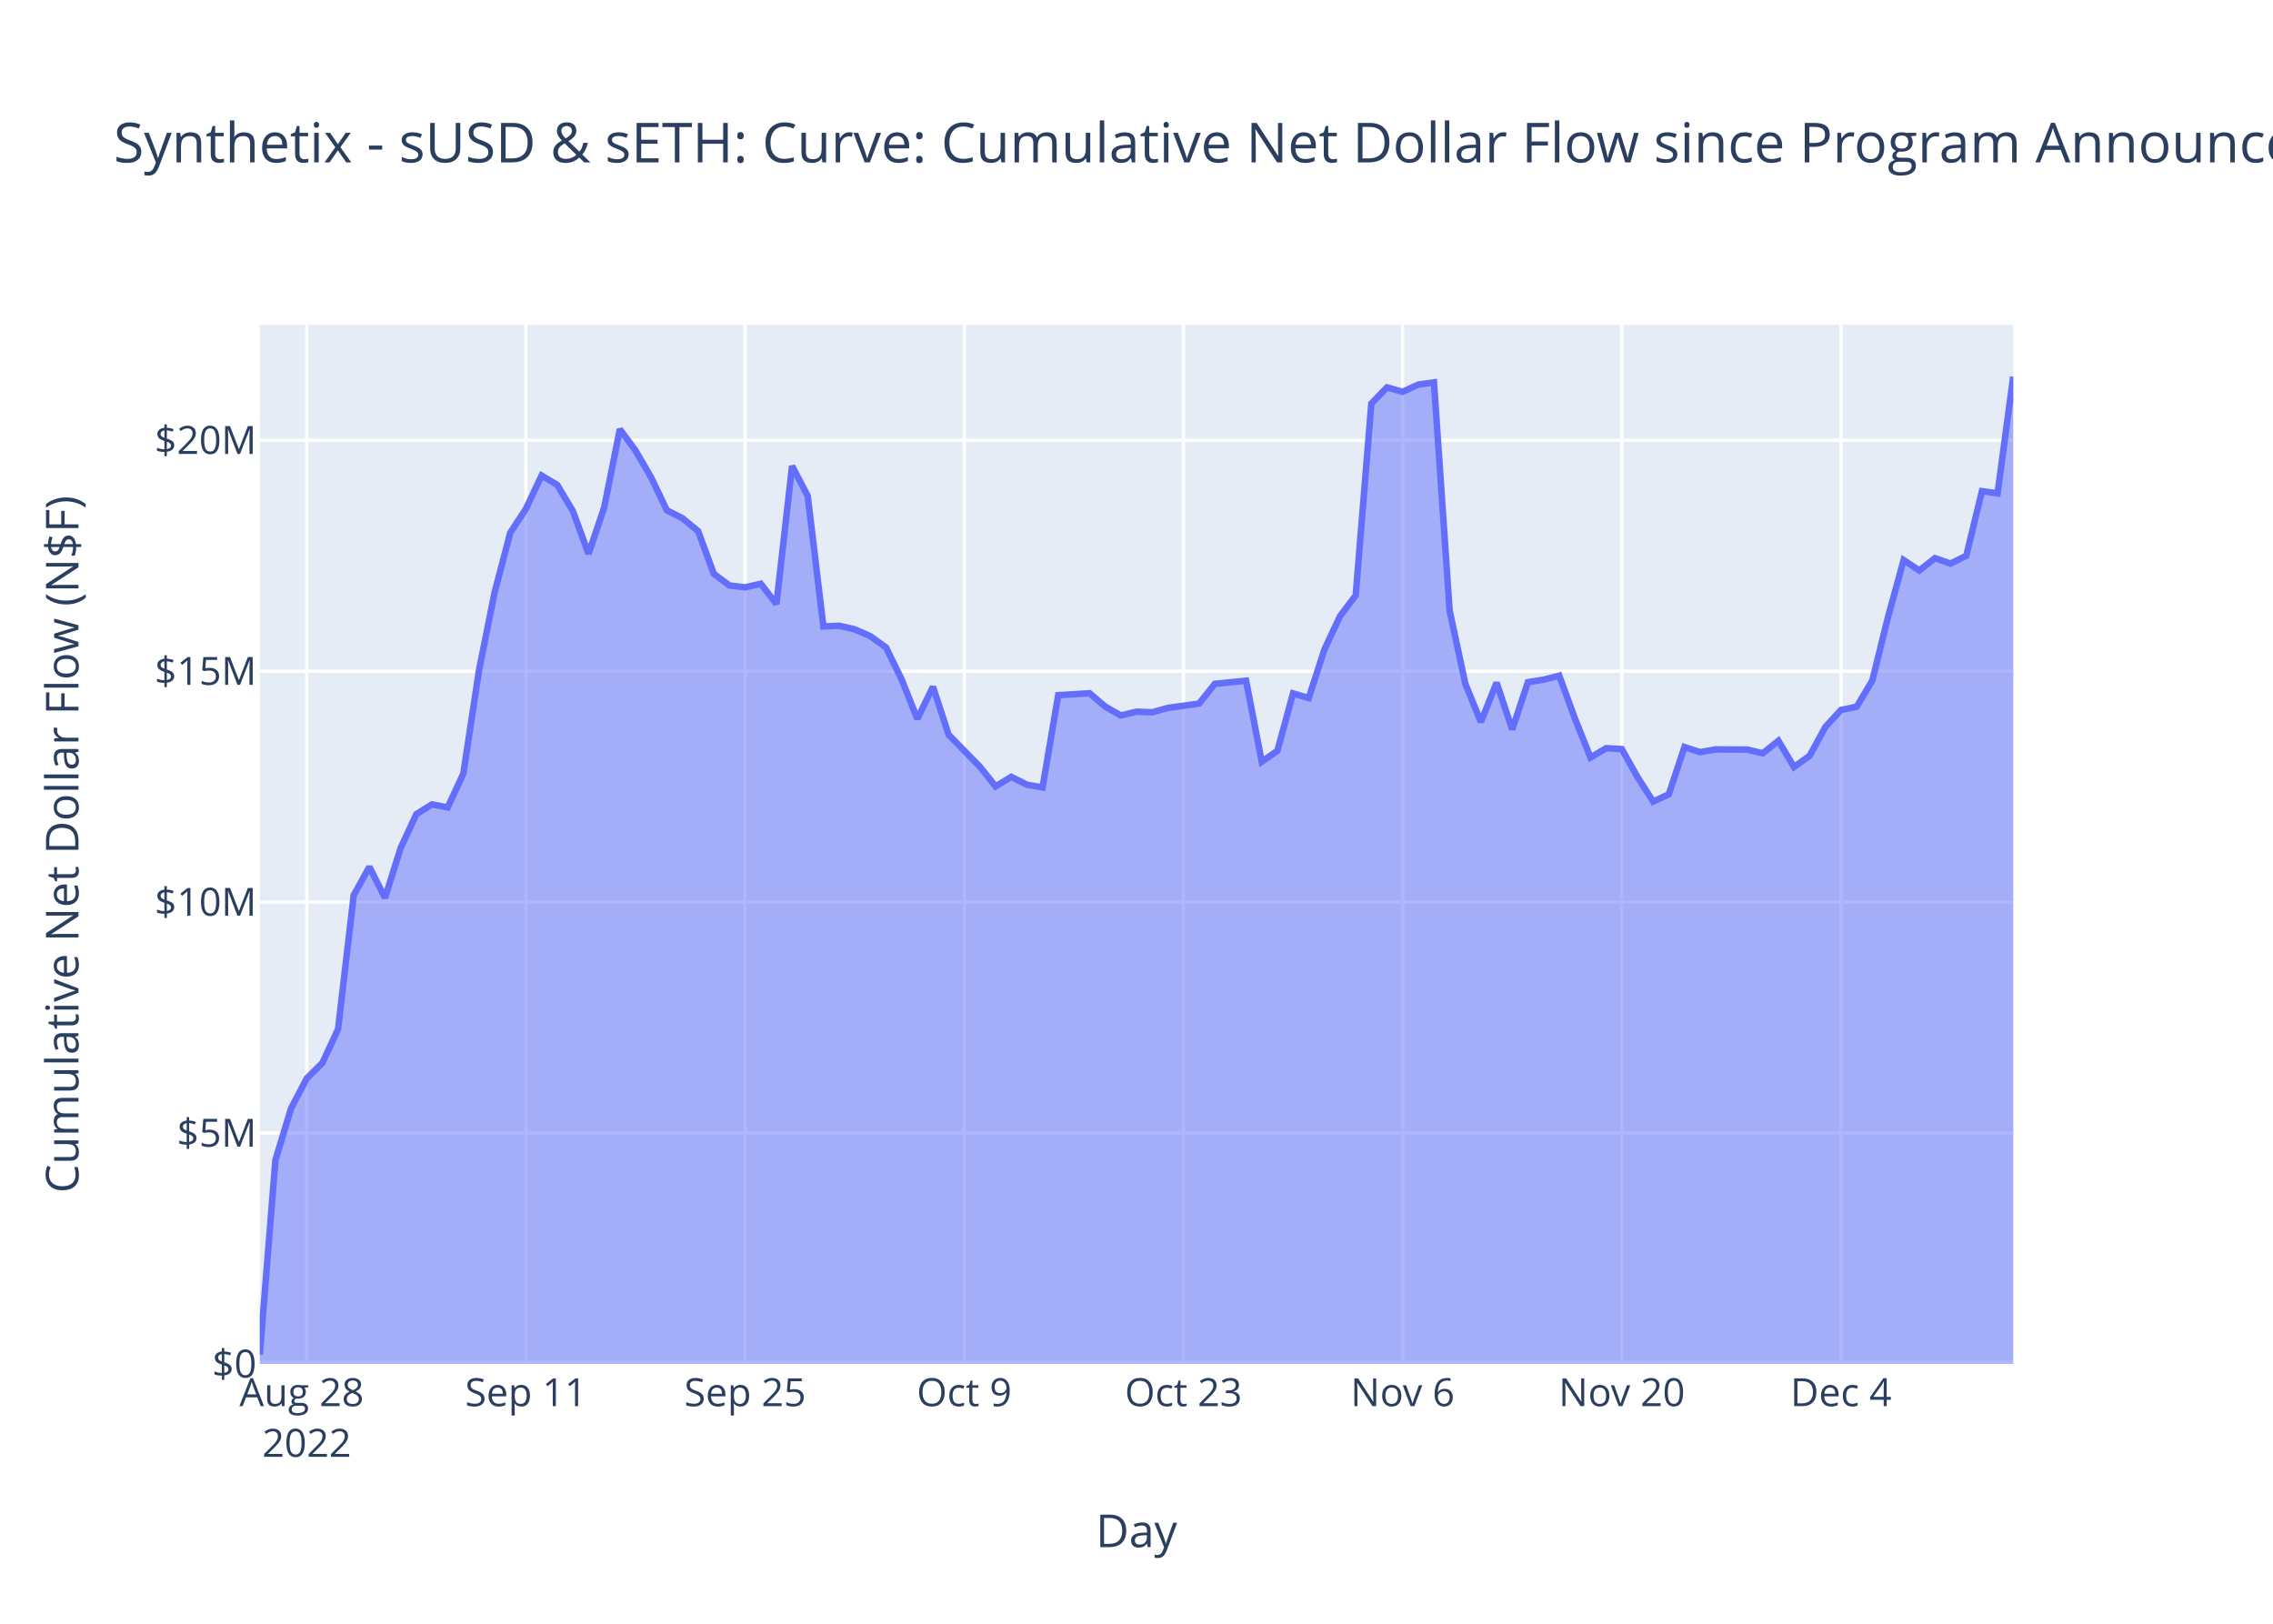
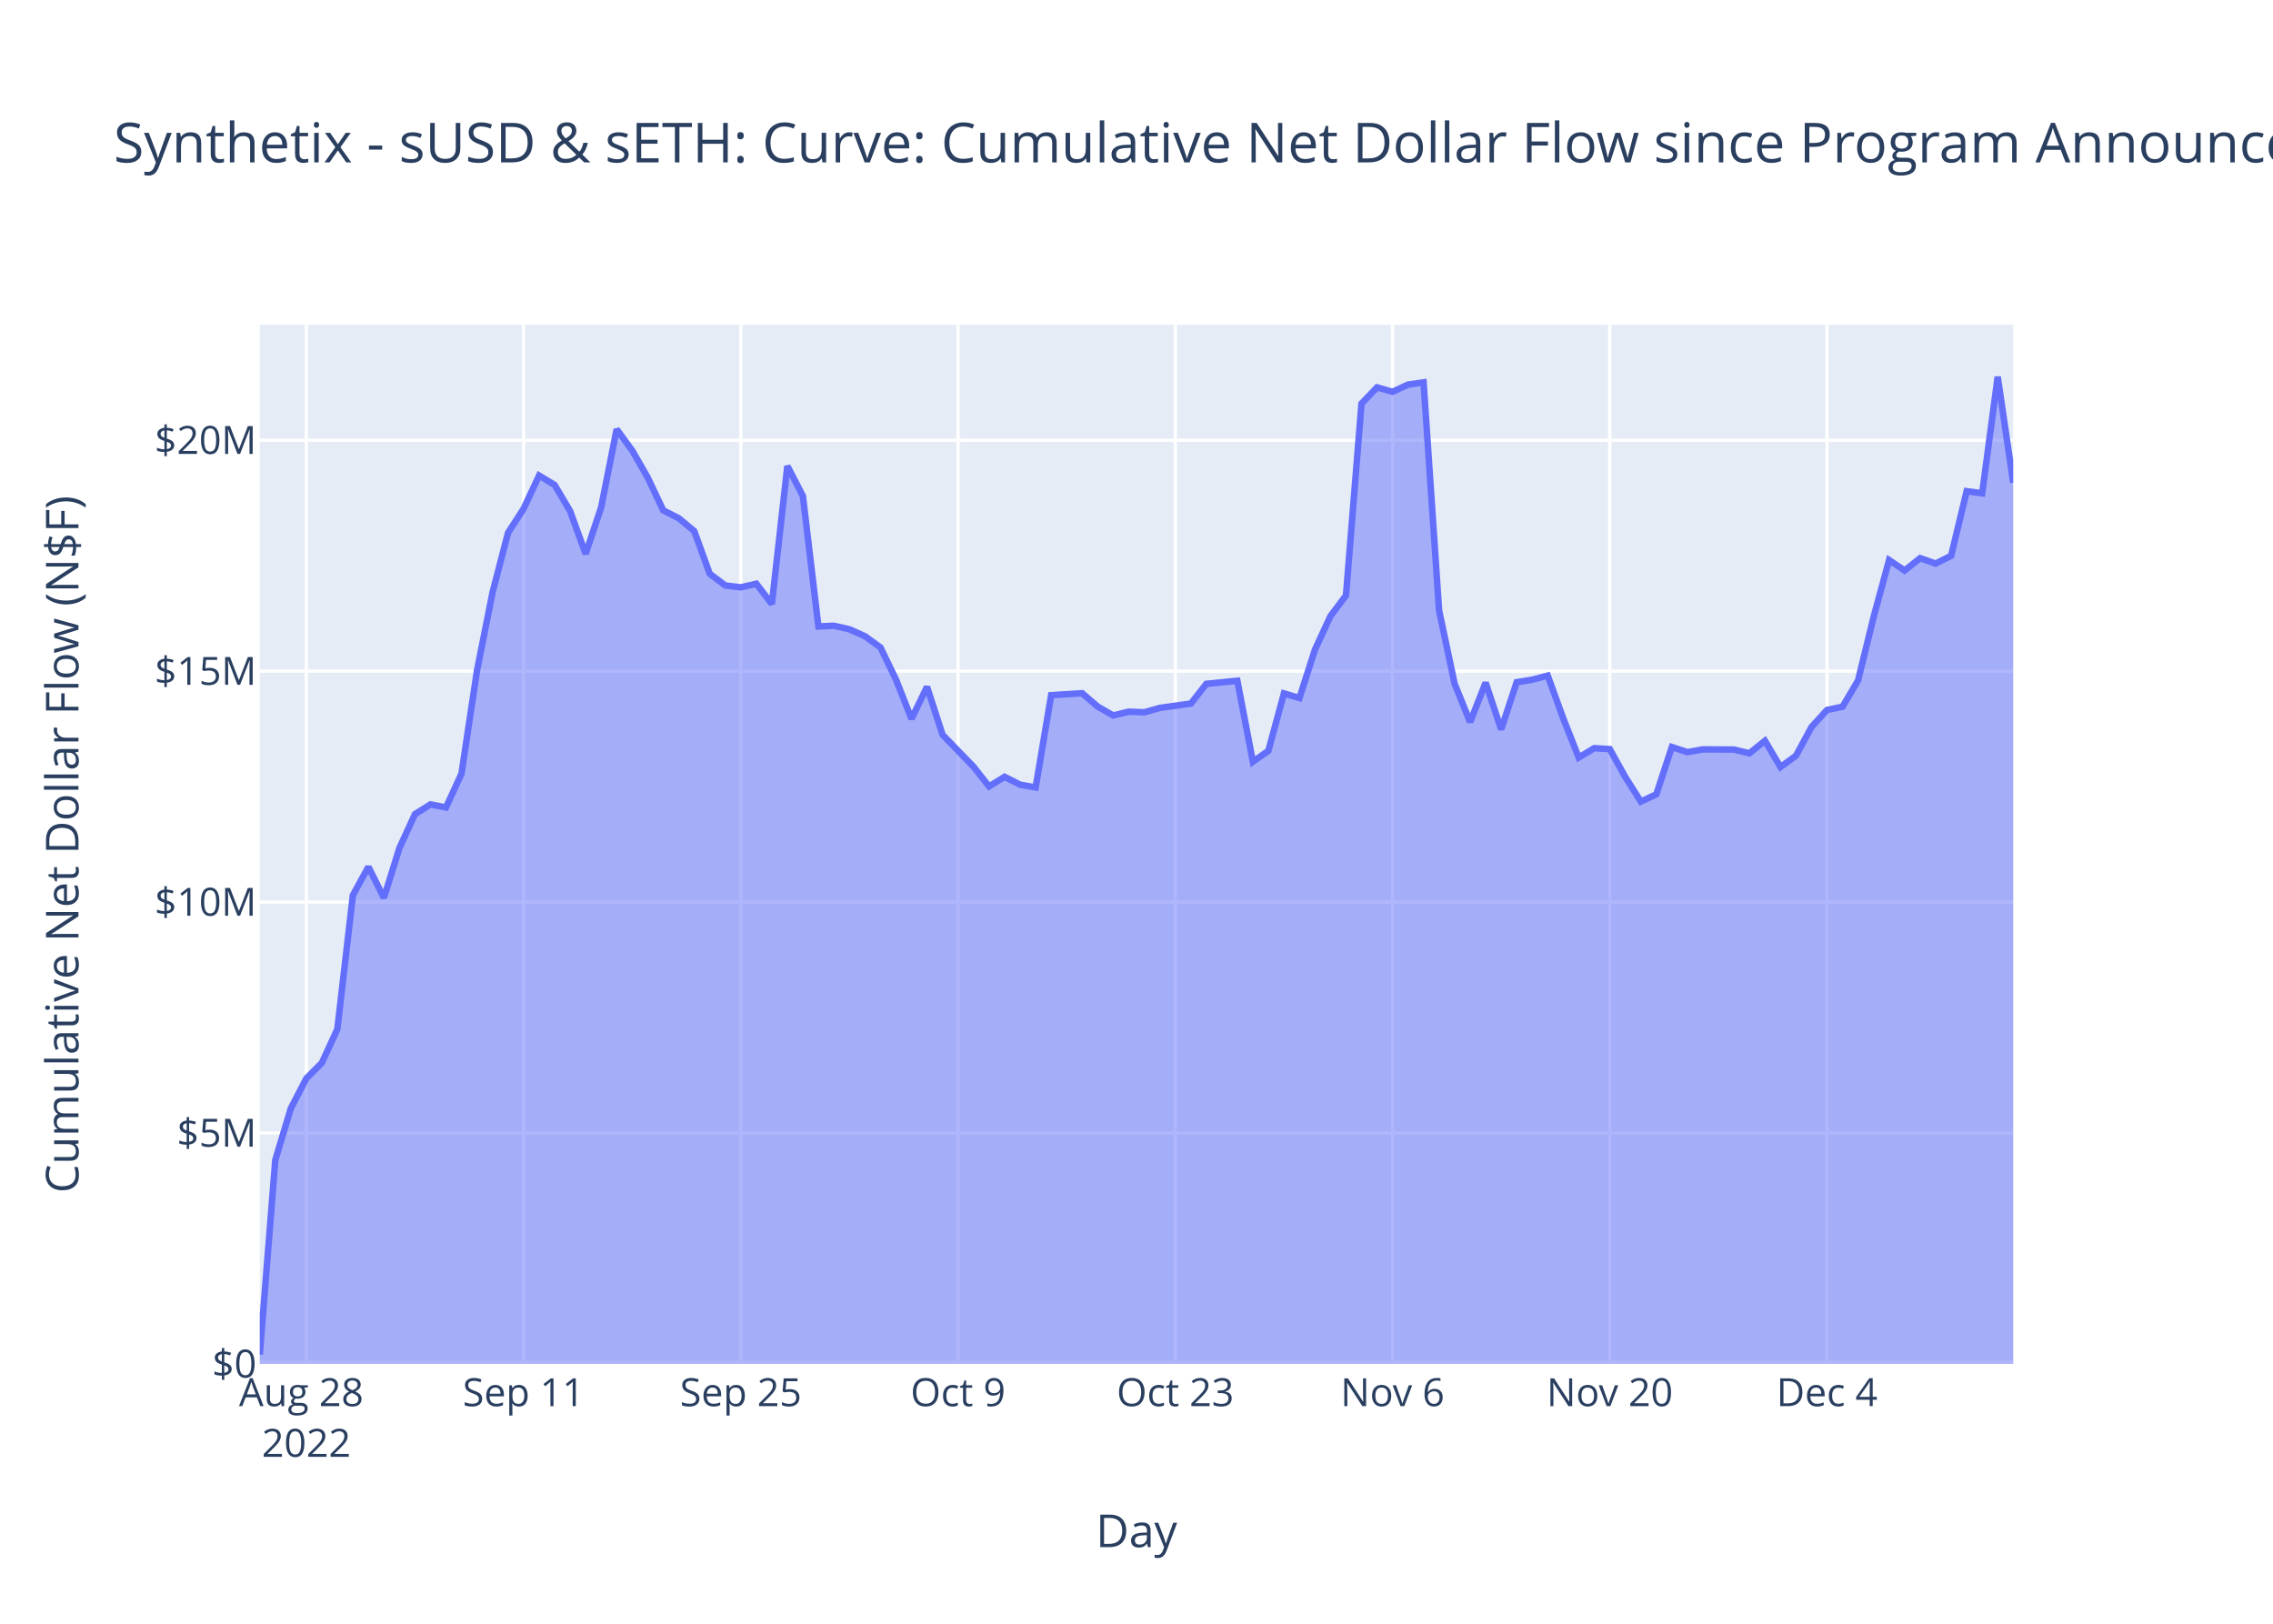
<svg xmlns="http://www.w3.org/2000/svg" class="main-svg" width="700" height="500" style="" viewBox="0 0 700 500">
  <rect x="0" y="0" width="700" height="500" style="fill: rgb(255, 255, 255); fill-opacity: 1;" />
-   <defs id="defs-0264d3">
+   <defs id="defs-e83e04">
    <g class="clips">
-       <clipPath id="clip0264d3xyplot" class="plotclip">
+       <clipPath id="clipe83e04xyplot" class="plotclip">
        <rect width="540" height="320" />
      </clipPath>
-       <clipPath class="axesclip" id="clip0264d3x">
+       <clipPath class="axesclip" id="clipe83e04x">
        <rect x="80" y="0" width="540" height="500" />
      </clipPath>
-       <clipPath class="axesclip" id="clip0264d3y">
+       <clipPath class="axesclip" id="clipe83e04y">
        <rect x="0" y="100" width="700" height="320" />
      </clipPath>
-       <clipPath class="axesclip" id="clip0264d3xy">
+       <clipPath class="axesclip" id="clipe83e04xy">
        <rect x="80" y="100" width="540" height="320" />
      </clipPath>
    </g>
    <g class="gradients" />
    <g class="patterns" />
  </defs>
  <g class="bglayer">
    <rect class="bg" x="80" y="100" width="540" height="320" style="fill: rgb(229, 236, 246); fill-opacity: 1; stroke-width: 0;" />
  </g>
  <g class="layer-below">
    <g class="imagelayer" />
    <g class="shapelayer" />
  </g>
  <g class="cartesianlayer">
    <g class="subplot xy">
      <g class="layer-subplot">
        <g class="shapelayer" />
        <g class="imagelayer" />
      </g>
      <g class="minor-gridlayer">
        <g class="x" />
        <g class="y" />
      </g>
      <g class="gridlayer">
        <g class="x">
-           <path class="xgrid crisp" transform="translate(94.46,0)" d="M0,100v320" style="stroke: rgb(255, 255, 255); stroke-opacity: 1; stroke-width: 1px;" />
-           <path class="xgrid crisp" transform="translate(161.96,0)" d="M0,100v320" style="stroke: rgb(255, 255, 255); stroke-opacity: 1; stroke-width: 1px;" />
-           <path class="xgrid crisp" transform="translate(229.46,0)" d="M0,100v320" style="stroke: rgb(255, 255, 255); stroke-opacity: 1; stroke-width: 1px;" />
-           <path class="xgrid crisp" transform="translate(296.96,0)" d="M0,100v320" style="stroke: rgb(255, 255, 255); stroke-opacity: 1; stroke-width: 1px;" />
-           <path class="xgrid crisp" transform="translate(364.46,0)" d="M0,100v320" style="stroke: rgb(255, 255, 255); stroke-opacity: 1; stroke-width: 1px;" />
-           <path class="xgrid crisp" transform="translate(431.96,0)" d="M0,100v320" style="stroke: rgb(255, 255, 255); stroke-opacity: 1; stroke-width: 1px;" />
-           <path class="xgrid crisp" transform="translate(499.46,0)" d="M0,100v320" style="stroke: rgb(255, 255, 255); stroke-opacity: 1; stroke-width: 1px;" />
-           <path class="xgrid crisp" transform="translate(566.96,0)" d="M0,100v320" style="stroke: rgb(255, 255, 255); stroke-opacity: 1; stroke-width: 1px;" />
+           <path class="xgrid crisp" transform="translate(94.34,0)" d="M0,100v320" style="stroke: rgb(255, 255, 255); stroke-opacity: 1; stroke-width: 1px;" />
+           <path class="xgrid crisp" transform="translate(161.24,0)" d="M0,100v320" style="stroke: rgb(255, 255, 255); stroke-opacity: 1; stroke-width: 1px;" />
+           <path class="xgrid crisp" transform="translate(228.14,0)" d="M0,100v320" style="stroke: rgb(255, 255, 255); stroke-opacity: 1; stroke-width: 1px;" />
+           <path class="xgrid crisp" transform="translate(295.04,0)" d="M0,100v320" style="stroke: rgb(255, 255, 255); stroke-opacity: 1; stroke-width: 1px;" />
+           <path class="xgrid crisp" transform="translate(361.95,0)" d="M0,100v320" style="stroke: rgb(255, 255, 255); stroke-opacity: 1; stroke-width: 1px;" />
+           <path class="xgrid crisp" transform="translate(428.85,0)" d="M0,100v320" style="stroke: rgb(255, 255, 255); stroke-opacity: 1; stroke-width: 1px;" />
+           <path class="xgrid crisp" transform="translate(495.75,0)" d="M0,100v320" style="stroke: rgb(255, 255, 255); stroke-opacity: 1; stroke-width: 1px;" />
+           <path class="xgrid crisp" transform="translate(562.65,0)" d="M0,100v320" style="stroke: rgb(255, 255, 255); stroke-opacity: 1; stroke-width: 1px;" />
        </g>
        <g class="y">
          <path class="ygrid crisp" transform="translate(0,348.89)" d="M80,0h540" style="stroke: rgb(255, 255, 255); stroke-opacity: 1; stroke-width: 1px;" />
          <path class="ygrid crisp" transform="translate(0,277.78)" d="M80,0h540" style="stroke: rgb(255, 255, 255); stroke-opacity: 1; stroke-width: 1px;" />
          <path class="ygrid crisp" transform="translate(0,206.68)" d="M80,0h540" style="stroke: rgb(255, 255, 255); stroke-opacity: 1; stroke-width: 1px;" />
          <path class="ygrid crisp" transform="translate(0,135.57)" d="M80,0h540" style="stroke: rgb(255, 255, 255); stroke-opacity: 1; stroke-width: 1px;" />
        </g>
      </g>
      <g class="zerolinelayer">
        <path class="yzl zl crisp" transform="translate(0,420)" d="M80,0h540" style="stroke: rgb(255, 255, 255); stroke-opacity: 1; stroke-width: 2px;" />
      </g>
      <path class="xlines-below" />
      <path class="ylines-below" />
      <g class="overlines-below" />
      <g class="xaxislayer-below" />
      <g class="yaxislayer-below" />
      <g class="overaxes-below" />
-       <g class="plot" transform="translate(80,100)" clip-path="url(#clip0264d3xyplot)">
+       <g class="plot" transform="translate(80,100)" clip-path="url(#clipe83e04xyplot)">
        <g class="scatterlayer mlayer">
-           <g class="trace scatter trace83f65d" style="stroke-miterlimit: 2;">
+           <g class="trace scatter trace29c216" style="stroke-miterlimit: 2;">
            <g class="fills">
              <g>
-                 <path class="js-fill" d="M540,320L0,320L0,317.12L4.82,257.22L9.64,241.31L14.46,232.08L19.29,227.29L24.11,216.91L28.93,175.67L33.75,166.94L38.57,176.47L43.39,161.12L48.21,150.71L53.04,147.7L57.86,148.63L62.68,138.25L67.5,106.49L72.32,82.44L77.14,64.05L81.96,56.67L86.79,46.44L91.61,49.32L96.43,57.38L101.25,70.54L106.07,56.25L110.89,32.17L115.71,38.73L120.54,47.04L125.36,57.14L130.18,59.58L135,63.55L139.82,76.69L144.64,80.28L149.46,80.86L154.29,79.75L159.11,86L163.93,43.5L168.75,52.73L173.57,92.9L178.39,92.69L183.21,93.78L188.04,95.91L192.86,99.37L197.68,109.24L202.5,121.36L207.32,111.49L212.14,126.25L221.79,136.11L226.61,142.16L231.43,139.21L236.25,141.63L241.07,142.47L245.89,114.06L255.54,113.47L260.36,117.57L265.18,120.32L270,119.14L274.82,119.34L279.64,117.99L289.29,116.65L294.11,110.58L303.75,109.62L308.57,134.56L313.39,131.18L318.21,113.52L323.04,114.94L327.86,100.03L332.68,89.73L337.5,83.35L342.32,24.28L347.14,19.29L351.96,20.65L356.79,18.42L361.61,17.74L366.43,88L371.25,110.53L376.07,122.34L380.89,110.21L385.71,124.61L390.54,110.07L395.36,109.3L400.18,108.04L405,121.21L409.82,133.26L414.64,130.39L419.46,130.67L424.29,139.27L429.11,146.82L433.93,144.59L438.75,130.04L443.57,131.6L448.39,130.76L453.21,130.79L458.04,130.81L462.86,131.96L467.68,128.11L472.5,136.19L477.32,132.7L482.14,123.86L486.96,118.62L491.79,117.62L496.61,109.55L501.43,90.04L506.25,72.46L511.07,75.67L515.89,71.87L520.71,73.54L525.54,71.13L530.36,51.25L535.18,51.9L540,16" style="fill: rgb(99, 110, 250); fill-opacity: 0.5; stroke-width: 0;" />
+                 <path class="js-fill" d="M540,320L0,320L0,317.12L4.78,257.22L9.56,241.31L14.34,232.08L19.12,227.29L23.89,216.91L28.67,175.67L33.45,166.94L38.23,176.47L43.01,161.12L47.79,150.71L52.57,147.7L57.35,148.63L62.12,138.25L66.9,106.49L71.68,82.44L76.46,64.05L81.24,56.67L86.02,46.44L90.8,49.32L95.58,57.38L100.35,70.54L105.13,56.25L109.91,32.17L114.69,38.73L119.47,47.04L124.25,57.14L129.03,59.58L133.81,63.55L138.58,76.69L143.36,80.28L148.14,80.86L152.92,79.75L157.7,86L162.48,43.5L167.26,52.73L172.04,92.9L176.81,92.69L181.59,93.78L186.37,95.91L191.15,99.37L195.93,109.24L200.71,121.36L205.49,111.49L210.27,126.25L219.82,136.11L224.6,142.16L229.38,139.21L234.16,141.63L238.94,142.47L243.72,114.06L253.27,113.47L258.05,117.57L262.83,120.32L267.61,119.14L272.39,119.34L277.17,117.99L286.73,116.65L291.5,110.58L301.06,109.62L305.84,134.56L310.62,131.18L315.4,113.52L320.18,114.94L324.96,100.03L329.73,89.73L334.51,83.35L339.29,24.28L344.07,19.29L348.85,20.65L353.63,18.42L358.41,17.74L363.19,88L367.96,110.53L372.74,122.34L377.52,110.21L382.3,124.61L387.08,110.07L391.86,109.3L396.64,108.04L401.42,121.21L406.19,133.26L410.97,130.39L415.75,130.67L420.53,139.27L425.31,146.82L430.09,144.59L434.87,130.04L439.65,131.6L444.42,130.76L449.2,130.79L453.98,130.81L458.76,131.96L463.54,128.11L468.32,136.19L473.1,132.7L477.88,123.86L482.65,118.62L487.43,117.62L492.21,109.55L496.99,90.04L501.77,72.46L506.55,75.67L511.33,71.87L516.11,73.54L520.88,71.13L525.66,51.25L530.44,51.9L535.22,16L540,48.65" style="fill: rgb(99, 110, 250); fill-opacity: 0.5; stroke-width: 0;" />
              </g>
            </g>
            <g class="errorbars" />
            <g class="lines">
-               <path class="js-line" d="M0,317.12L4.82,257.22L9.64,241.31L14.46,232.08L19.29,227.29L24.11,216.91L28.93,175.67L33.75,166.94L38.57,176.47L43.39,161.12L48.21,150.71L53.04,147.7L57.86,148.63L62.68,138.25L67.5,106.49L72.32,82.44L77.14,64.05L81.96,56.67L86.79,46.44L91.61,49.32L96.43,57.38L101.25,70.54L106.07,56.25L110.89,32.17L115.71,38.73L120.54,47.04L125.36,57.14L130.18,59.58L135,63.55L139.82,76.69L144.64,80.28L149.46,80.86L154.29,79.75L159.11,86L163.93,43.5L168.75,52.73L173.57,92.9L178.39,92.69L183.21,93.78L188.04,95.91L192.86,99.37L197.68,109.24L202.5,121.36L207.32,111.49L212.14,126.25L221.79,136.11L226.61,142.16L231.43,139.21L236.25,141.63L241.07,142.47L245.89,114.06L255.54,113.47L260.36,117.57L265.18,120.32L270,119.14L274.82,119.34L279.64,117.99L289.29,116.65L294.11,110.58L303.75,109.62L308.57,134.56L313.39,131.18L318.21,113.52L323.04,114.94L327.86,100.03L332.68,89.73L337.5,83.35L342.32,24.28L347.14,19.29L351.96,20.65L356.79,18.42L361.61,17.74L366.43,88L371.25,110.53L376.07,122.34L380.89,110.21L385.71,124.61L390.54,110.07L395.36,109.3L400.18,108.04L405,121.21L409.82,133.26L414.64,130.39L419.46,130.67L424.29,139.27L429.11,146.82L433.93,144.59L438.75,130.04L443.57,131.6L448.39,130.76L453.21,130.79L458.04,130.81L462.86,131.96L467.68,128.11L472.5,136.19L477.32,132.7L482.14,123.86L486.96,118.62L491.79,117.62L496.61,109.55L501.43,90.04L506.25,72.46L511.07,75.67L515.89,71.87L520.71,73.54L525.54,71.13L530.36,51.25L535.18,51.9L540,16" style="vector-effect: non-scaling-stroke; fill: none; stroke: rgb(99, 110, 250); stroke-opacity: 1; stroke-width: 2px; opacity: 1;" />
+               <path class="js-line" d="M0,317.12L4.78,257.22L9.56,241.31L14.34,232.08L19.12,227.29L23.89,216.91L28.67,175.67L33.45,166.94L38.23,176.47L43.01,161.12L47.79,150.71L52.57,147.7L57.35,148.63L62.12,138.25L66.9,106.49L71.68,82.44L76.46,64.05L81.24,56.67L86.02,46.44L90.8,49.32L95.58,57.38L100.35,70.54L105.13,56.25L109.91,32.17L114.69,38.73L119.47,47.04L124.25,57.14L129.03,59.58L133.81,63.55L138.58,76.69L143.36,80.28L148.14,80.86L152.92,79.75L157.7,86L162.48,43.5L167.26,52.73L172.04,92.9L176.81,92.69L181.59,93.78L186.37,95.91L191.15,99.37L195.93,109.24L200.71,121.36L205.49,111.49L210.27,126.25L219.82,136.11L224.6,142.16L229.38,139.21L234.16,141.63L238.94,142.47L243.72,114.06L253.27,113.47L258.05,117.57L262.83,120.32L267.61,119.14L272.39,119.34L277.17,117.99L286.73,116.65L291.5,110.58L301.06,109.62L305.84,134.56L310.62,131.18L315.4,113.52L320.18,114.94L324.96,100.03L329.73,89.73L334.51,83.35L339.29,24.28L344.07,19.29L348.85,20.65L353.63,18.42L358.41,17.74L363.19,88L367.96,110.53L372.74,122.34L377.52,110.21L382.3,124.61L387.08,110.07L391.86,109.3L396.64,108.04L401.42,121.21L406.19,133.26L410.97,130.39L415.75,130.67L420.53,139.27L425.31,146.82L430.09,144.59L434.87,130.04L439.65,131.6L444.42,130.76L449.2,130.79L453.98,130.81L458.76,131.96L463.54,128.11L468.32,136.19L473.1,132.7L477.88,123.86L482.65,118.62L487.43,117.62L492.21,109.55L496.99,90.04L501.77,72.46L506.55,75.67L511.33,71.87L516.11,73.54L520.88,71.13L525.66,51.25L530.44,51.9L535.22,16L540,48.65" style="vector-effect: non-scaling-stroke; fill: none; stroke: rgb(99, 110, 250); stroke-opacity: 1; stroke-width: 2px; opacity: 1;" />
            </g>
            <g class="points" />
            <g class="text" />
          </g>
        </g>
      </g>
      <g class="overplot" />
      <path class="xlines-above crisp" d="M0,0" style="fill: none;" />
      <path class="ylines-above crisp" d="M0,0" style="fill: none;" />
      <g class="overlines-above" />
      <g class="xaxislayer-above">
        <g class="xtick">
-           <text text-anchor="middle" x="0" y="433" transform="translate(94.46,0)" style="font-family: 'Open Sans', verdana, arial, sans-serif; font-size: 12px; fill: rgb(42, 63, 95); fill-opacity: 1; white-space: pre; opacity: 1;">
+           <text text-anchor="middle" x="0" y="433" transform="translate(94.34,0)" style="font-family: 'Open Sans', verdana, arial, sans-serif; font-size: 12px; fill: rgb(42, 63, 95); fill-opacity: 1; white-space: pre; opacity: 1;">
            <tspan class="line" dy="0em" x="0" y="433">Aug 28</tspan>
            <tspan class="line" dy="1.3em" x="0" y="433">2022</tspan>
          </text>
        </g>
        <g class="xtick">
-           <text text-anchor="middle" x="0" y="433" style="font-family: 'Open Sans', verdana, arial, sans-serif; font-size: 12px; fill: rgb(42, 63, 95); fill-opacity: 1; white-space: pre; opacity: 1;" transform="translate(161.96,0)">Sep 11</text>
+           <text text-anchor="middle" x="0" y="433" style="font-family: 'Open Sans', verdana, arial, sans-serif; font-size: 12px; fill: rgb(42, 63, 95); fill-opacity: 1; white-space: pre; opacity: 1;" transform="translate(161.24,0)">Sep 11</text>
        </g>
        <g class="xtick">
-           <text text-anchor="middle" x="0" y="433" style="font-family: 'Open Sans', verdana, arial, sans-serif; font-size: 12px; fill: rgb(42, 63, 95); fill-opacity: 1; white-space: pre; opacity: 1;" transform="translate(229.46,0)">Sep 25</text>
+           <text text-anchor="middle" x="0" y="433" style="font-family: 'Open Sans', verdana, arial, sans-serif; font-size: 12px; fill: rgb(42, 63, 95); fill-opacity: 1; white-space: pre; opacity: 1;" transform="translate(228.14,0)">Sep 25</text>
        </g>
        <g class="xtick">
-           <text text-anchor="middle" x="0" y="433" style="font-family: 'Open Sans', verdana, arial, sans-serif; font-size: 12px; fill: rgb(42, 63, 95); fill-opacity: 1; white-space: pre; opacity: 1;" transform="translate(296.96,0)">Oct 9</text>
+           <text text-anchor="middle" x="0" y="433" style="font-family: 'Open Sans', verdana, arial, sans-serif; font-size: 12px; fill: rgb(42, 63, 95); fill-opacity: 1; white-space: pre; opacity: 1;" transform="translate(295.04,0)">Oct 9</text>
        </g>
        <g class="xtick">
-           <text text-anchor="middle" x="0" y="433" style="font-family: 'Open Sans', verdana, arial, sans-serif; font-size: 12px; fill: rgb(42, 63, 95); fill-opacity: 1; white-space: pre; opacity: 1;" transform="translate(364.46,0)">Oct 23</text>
+           <text text-anchor="middle" x="0" y="433" style="font-family: 'Open Sans', verdana, arial, sans-serif; font-size: 12px; fill: rgb(42, 63, 95); fill-opacity: 1; white-space: pre; opacity: 1;" transform="translate(361.95,0)">Oct 23</text>
        </g>
        <g class="xtick">
-           <text text-anchor="middle" x="0" y="433" style="font-family: 'Open Sans', verdana, arial, sans-serif; font-size: 12px; fill: rgb(42, 63, 95); fill-opacity: 1; white-space: pre; opacity: 1;" transform="translate(431.96,0)">Nov 6</text>
+           <text text-anchor="middle" x="0" y="433" style="font-family: 'Open Sans', verdana, arial, sans-serif; font-size: 12px; fill: rgb(42, 63, 95); fill-opacity: 1; white-space: pre; opacity: 1;" transform="translate(428.85,0)">Nov 6</text>
        </g>
        <g class="xtick">
-           <text text-anchor="middle" x="0" y="433" style="font-family: 'Open Sans', verdana, arial, sans-serif; font-size: 12px; fill: rgb(42, 63, 95); fill-opacity: 1; white-space: pre; opacity: 1;" transform="translate(499.46,0)">Nov 20</text>
+           <text text-anchor="middle" x="0" y="433" style="font-family: 'Open Sans', verdana, arial, sans-serif; font-size: 12px; fill: rgb(42, 63, 95); fill-opacity: 1; white-space: pre; opacity: 1;" transform="translate(495.75,0)">Nov 20</text>
        </g>
        <g class="xtick">
-           <text text-anchor="middle" x="0" y="433" style="font-family: 'Open Sans', verdana, arial, sans-serif; font-size: 12px; fill: rgb(42, 63, 95); fill-opacity: 1; white-space: pre; opacity: 1;" transform="translate(566.96,0)">Dec 4</text>
+           <text text-anchor="middle" x="0" y="433" style="font-family: 'Open Sans', verdana, arial, sans-serif; font-size: 12px; fill: rgb(42, 63, 95); fill-opacity: 1; white-space: pre; opacity: 1;" transform="translate(562.65,0)">Dec 4</text>
        </g>
      </g>
      <g class="yaxislayer-above">
        <g class="ytick">
          <text text-anchor="end" x="79" y="4.2" transform="translate(0,420)" style="font-family: 'Open Sans', verdana, arial, sans-serif; font-size: 12px; fill: rgb(42, 63, 95); fill-opacity: 1; white-space: pre; opacity: 1;">$0</text>
        </g>
        <g class="ytick">
          <text text-anchor="end" x="79" y="4.2" style="font-family: 'Open Sans', verdana, arial, sans-serif; font-size: 12px; fill: rgb(42, 63, 95); fill-opacity: 1; white-space: pre; opacity: 1;" transform="translate(0,348.89)">$5M</text>
        </g>
        <g class="ytick">
          <text text-anchor="end" x="79" y="4.2" style="font-family: 'Open Sans', verdana, arial, sans-serif; font-size: 12px; fill: rgb(42, 63, 95); fill-opacity: 1; white-space: pre; opacity: 1;" transform="translate(0,277.78)">$10M</text>
        </g>
        <g class="ytick">
          <text text-anchor="end" x="79" y="4.2" style="font-family: 'Open Sans', verdana, arial, sans-serif; font-size: 12px; fill: rgb(42, 63, 95); fill-opacity: 1; white-space: pre; opacity: 1;" transform="translate(0,206.68)">$15M</text>
        </g>
        <g class="ytick">
          <text text-anchor="end" x="79" y="4.2" style="font-family: 'Open Sans', verdana, arial, sans-serif; font-size: 12px; fill: rgb(42, 63, 95); fill-opacity: 1; white-space: pre; opacity: 1;" transform="translate(0,135.57)">$20M</text>
        </g>
      </g>
      <g class="overaxes-above" />
    </g>
  </g>
  <g class="polarlayer" />
  <g class="smithlayer" />
  <g class="ternarylayer" />
  <g class="geolayer" />
  <g class="funnelarealayer" />
  <g class="pielayer" />
  <g class="iciclelayer" />
  <g class="treemaplayer" />
  <g class="sunburstlayer" />
  <g class="glimages" />
-   <defs id="topdefs-0264d3">
+   <defs id="topdefs-e83e04">
    <g class="clips" />
  </defs>
  <g class="layer-above">
    <g class="imagelayer" />
    <g class="shapelayer" />
  </g>
  <g class="infolayer">
    <g class="g-gtitle">
      <text class="gtitle" x="35" y="50" text-anchor="start" dy="0em" style="font-family: 'Open Sans', verdana, arial, sans-serif; font-size: 17px; fill: rgb(42, 63, 95); opacity: 1; font-weight: normal; white-space: pre;">Synthetix - sUSD &amp; sETH: Curve: Cumulative Net Dollar Flow since Program Announcement - At Last Price</text>
    </g>
    <g class="g-xtitle">
      <text class="xtitle" x="350" y="476.409" text-anchor="middle" style="font-family: 'Open Sans', verdana, arial, sans-serif; font-size: 14px; fill: rgb(42, 63, 95); opacity: 1; font-weight: normal; white-space: pre;">Day</text>
    </g>
    <g class="g-ytitle">
      <text class="ytitle" transform="rotate(-90,24.16875,260)" x="24.169" y="260" text-anchor="middle" style="font-family: 'Open Sans', verdana, arial, sans-serif; font-size: 14px; fill: rgb(42, 63, 95); opacity: 1; font-weight: normal; white-space: pre;">Cumulative Net Dollar Flow (N$F)</text>
    </g>
  </g>
</svg>
